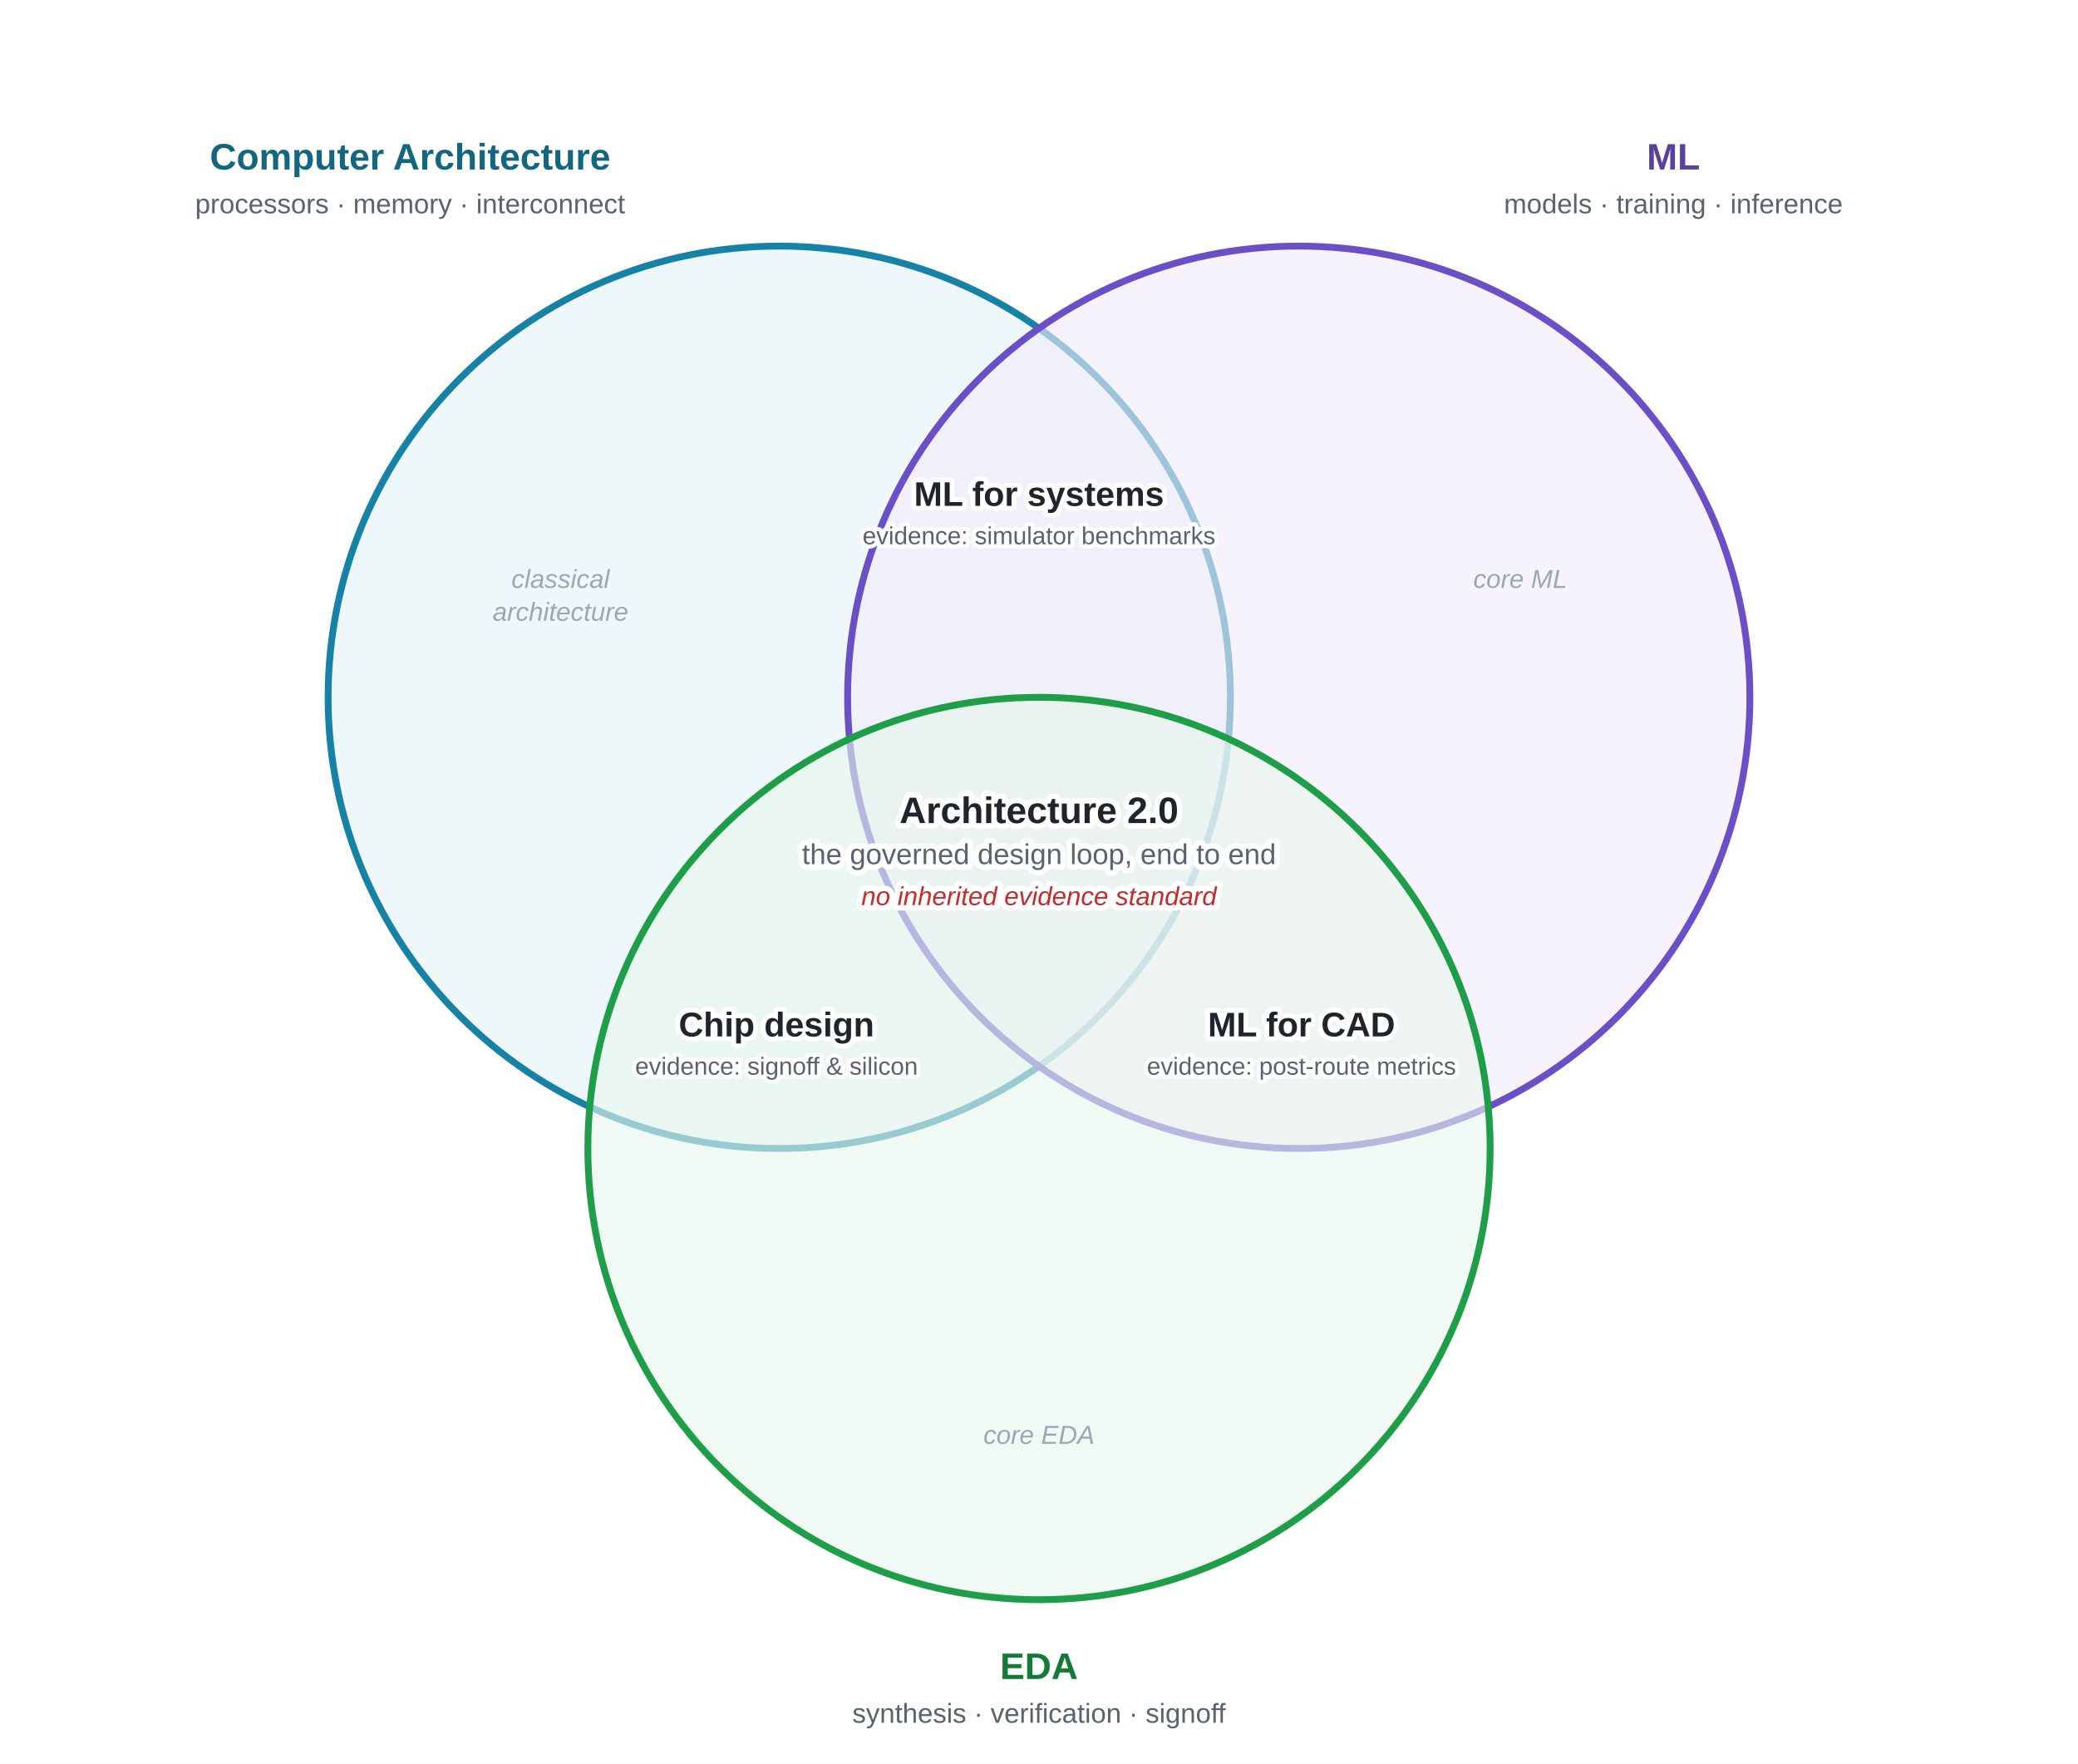
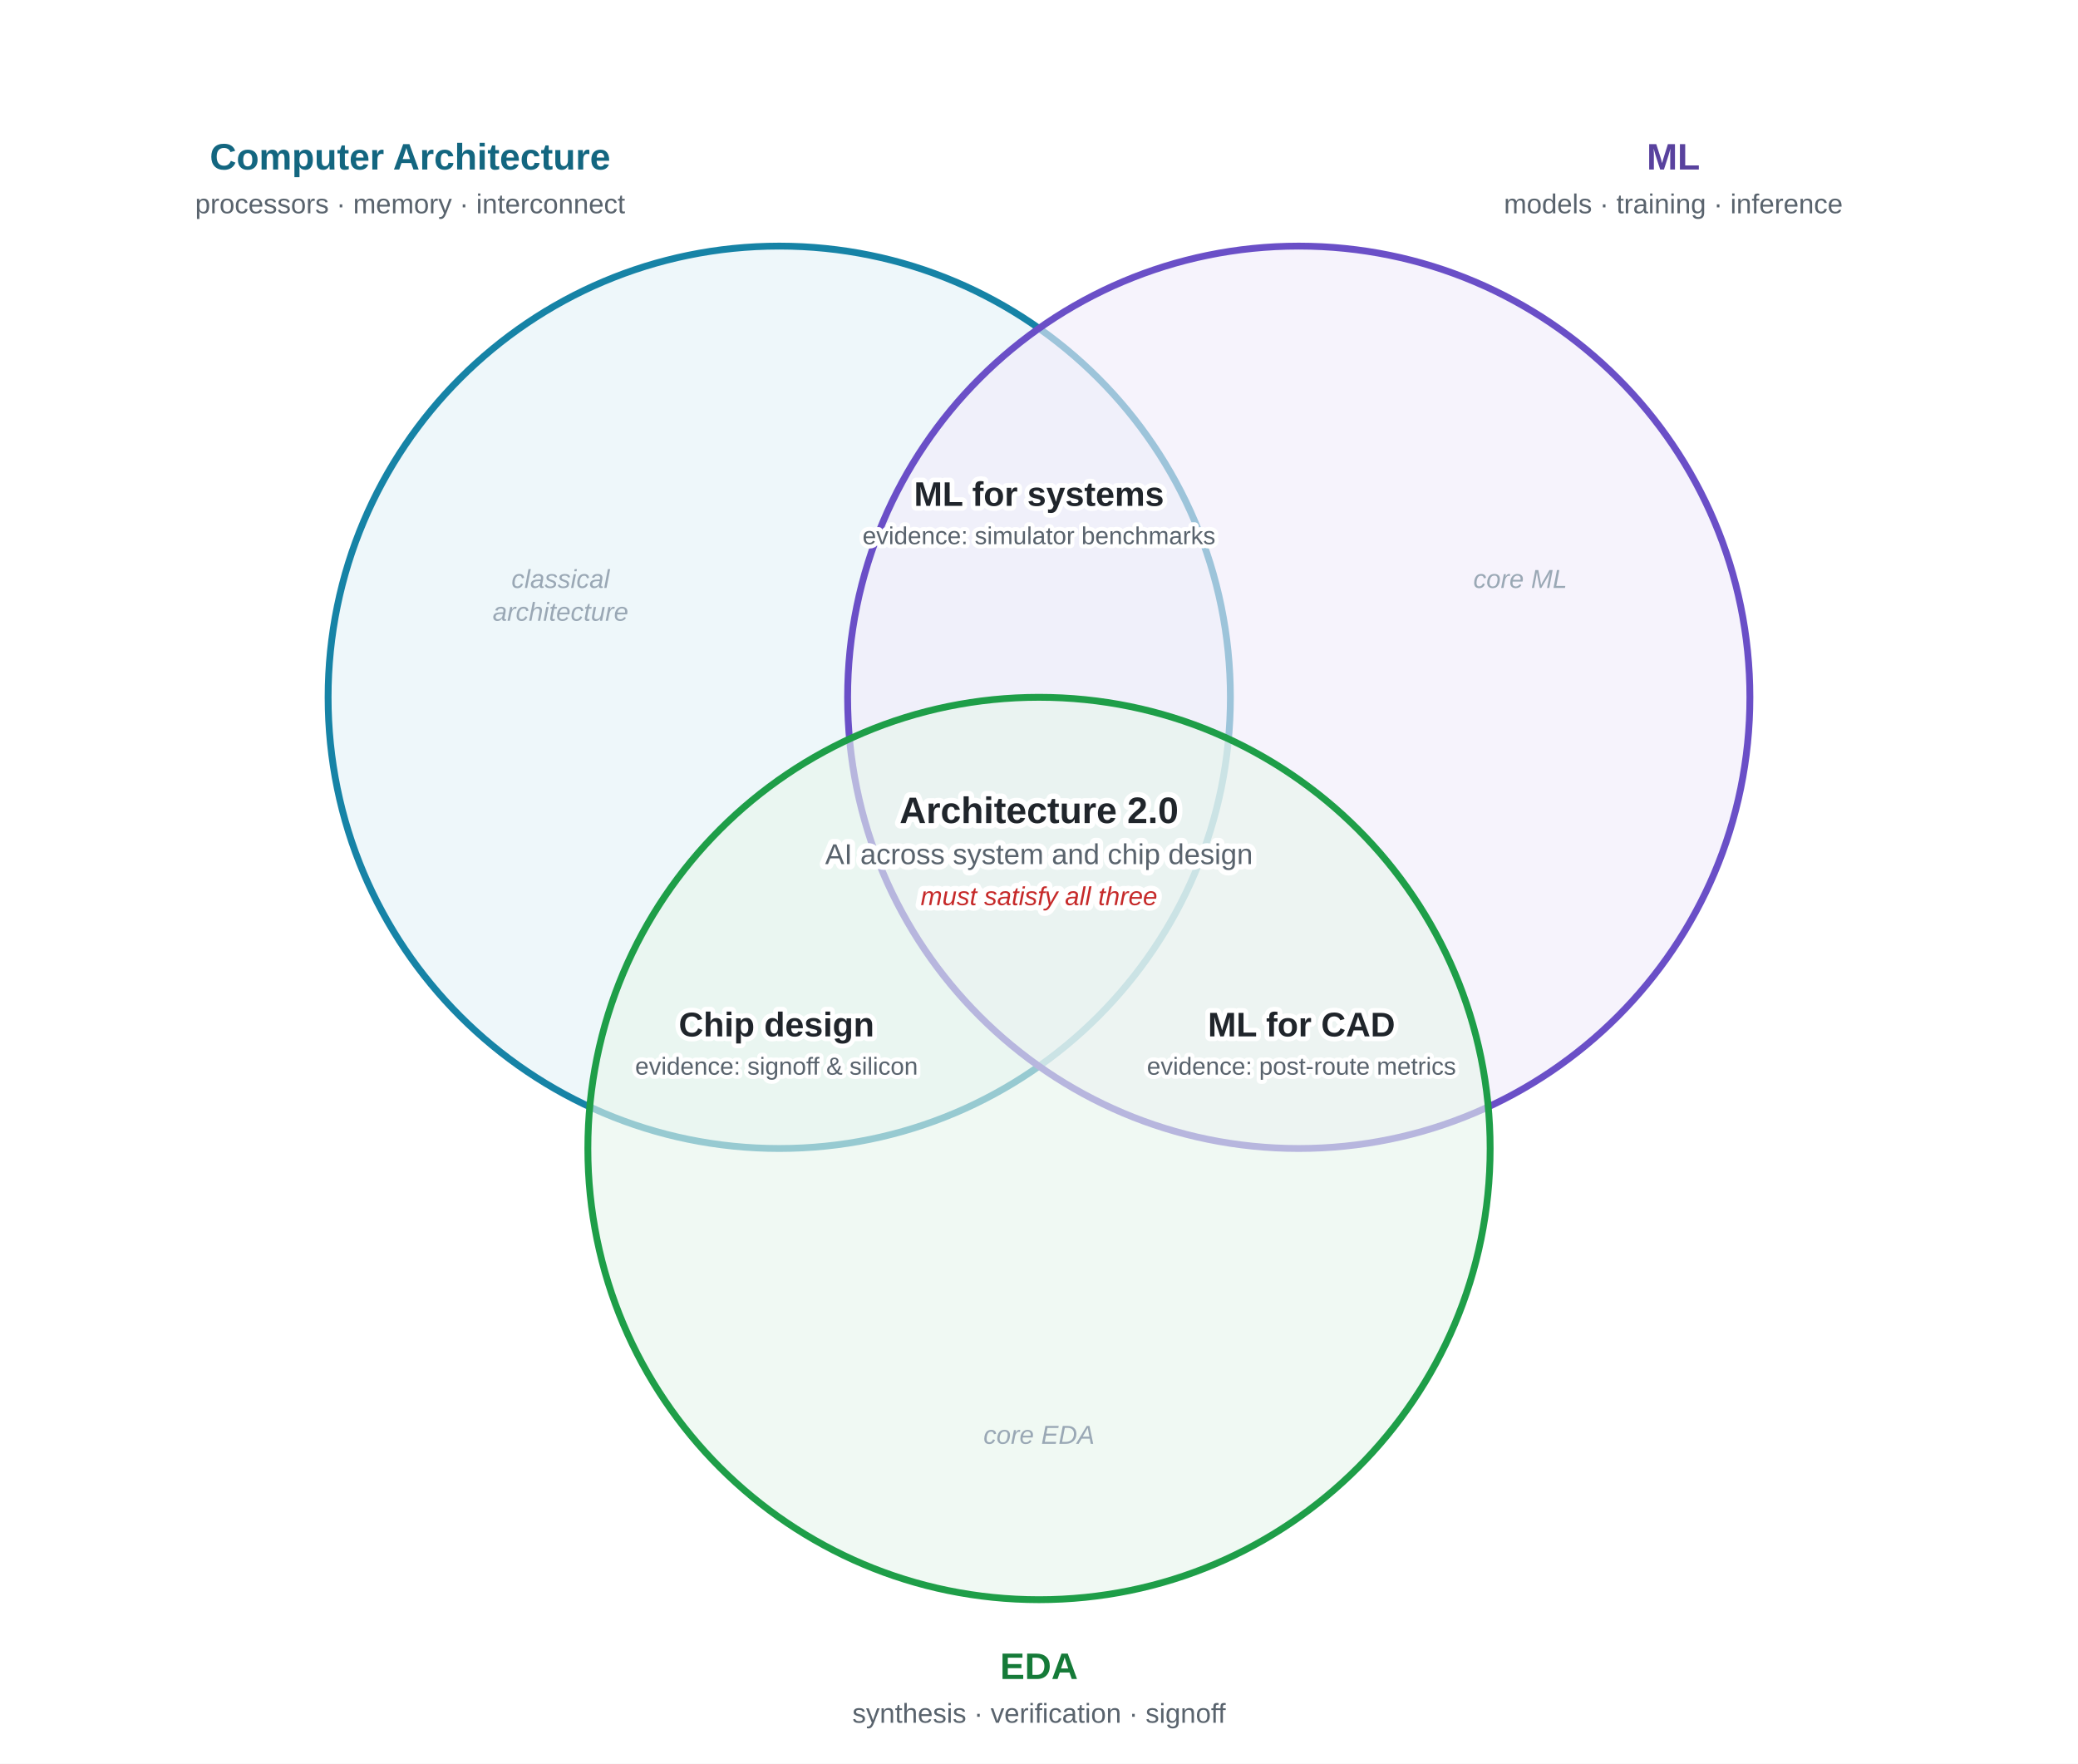
<svg xmlns="http://www.w3.org/2000/svg" viewBox="0 0 760 645" font-family="Arial, Arimo, Liberation Sans, sans-serif">
  <rect x="0" y="0" width="760" height="645" fill="#FFFFFF" />
  <circle cx="285" cy="255" r="165" fill="#E4F1F6" fill-opacity="0.62" stroke="#1683A6" stroke-width="2.5" />
  <circle cx="475" cy="255" r="165" fill="#F0ECFA" fill-opacity="0.62" stroke="#6A4FC7" stroke-width="2.5" />
  <circle cx="380" cy="420" r="165" fill="#E7F5EC" fill-opacity="0.62" stroke="#1E9E48" stroke-width="2.5" />
  <text x="150" y="62" text-anchor="middle" font-size="13.5" font-weight="bold" fill="#136680">Computer Architecture</text>
  <text x="150" y="78" text-anchor="middle" font-size="10" fill="#59636D">processors · memory · interconnect</text>
  <text x="612" y="62" text-anchor="middle" font-size="13.5" font-weight="bold" fill="#59429E">ML</text>
  <text x="612" y="78" text-anchor="middle" font-size="10" fill="#59636D">models · training · inference</text>
  <text x="380" y="614" text-anchor="middle" font-size="13.5" font-weight="bold" fill="#157A38">EDA</text>
  <text x="380" y="630" text-anchor="middle" font-size="10" fill="#59636D">synthesis · verification · signoff</text>
  <text x="205" y="215" text-anchor="middle" font-size="9.5" fill="#9AA8B5" font-style="italic">classical</text>
  <text x="205" y="227" text-anchor="middle" font-size="9.5" fill="#9AA8B5" font-style="italic">architecture</text>
  <text x="556" y="215" text-anchor="middle" font-size="9.5" fill="#9AA8B5" font-style="italic">core ML</text>
  <text x="380" y="528" text-anchor="middle" font-size="9.5" fill="#9AA8B5" font-style="italic">core EDA</text>
  <g font-size="12.5" font-weight="bold" fill="#20252B" text-anchor="middle" style="paint-order: stroke" stroke="#FFFFFF" stroke-width="3.5" stroke-linejoin="round">
    <text x="380" y="185">ML for systems</text>
    <text x="284" y="379">Chip design</text>
    <text x="476" y="379">ML for CAD</text>
  </g>
  <g font-size="9" fill="#59636D" text-anchor="middle" style="paint-order: stroke" stroke="#FFFFFF" stroke-width="3" stroke-linejoin="round">
    <text x="380" y="199">evidence: simulator benchmarks</text>
    <text x="284" y="393">evidence: signoff &amp; silicon</text>
    <text x="476" y="393">evidence: post-route metrics</text>
  </g>
  <g text-anchor="middle" style="paint-order: stroke" stroke="#FFFFFF" stroke-width="4" stroke-linejoin="round">
    <text x="380" y="301" font-size="13.5" font-weight="bold" fill="#20252B">Architecture 2.0</text>
-     <text x="380" y="316" font-size="10.5" fill="#59636D">the governed design loop, end to end</text>
-     <text x="380" y="331" font-size="9.5" font-style="italic" fill="#C62A2A">no inherited evidence standard</text>
+     <text x="380" y="316" font-size="10.5" fill="#59636D">AI across system and chip design</text>
+     <text x="380" y="331" font-size="9.5" font-style="italic" fill="#C62A2A">must satisfy all three</text>
  </g>
</svg>
